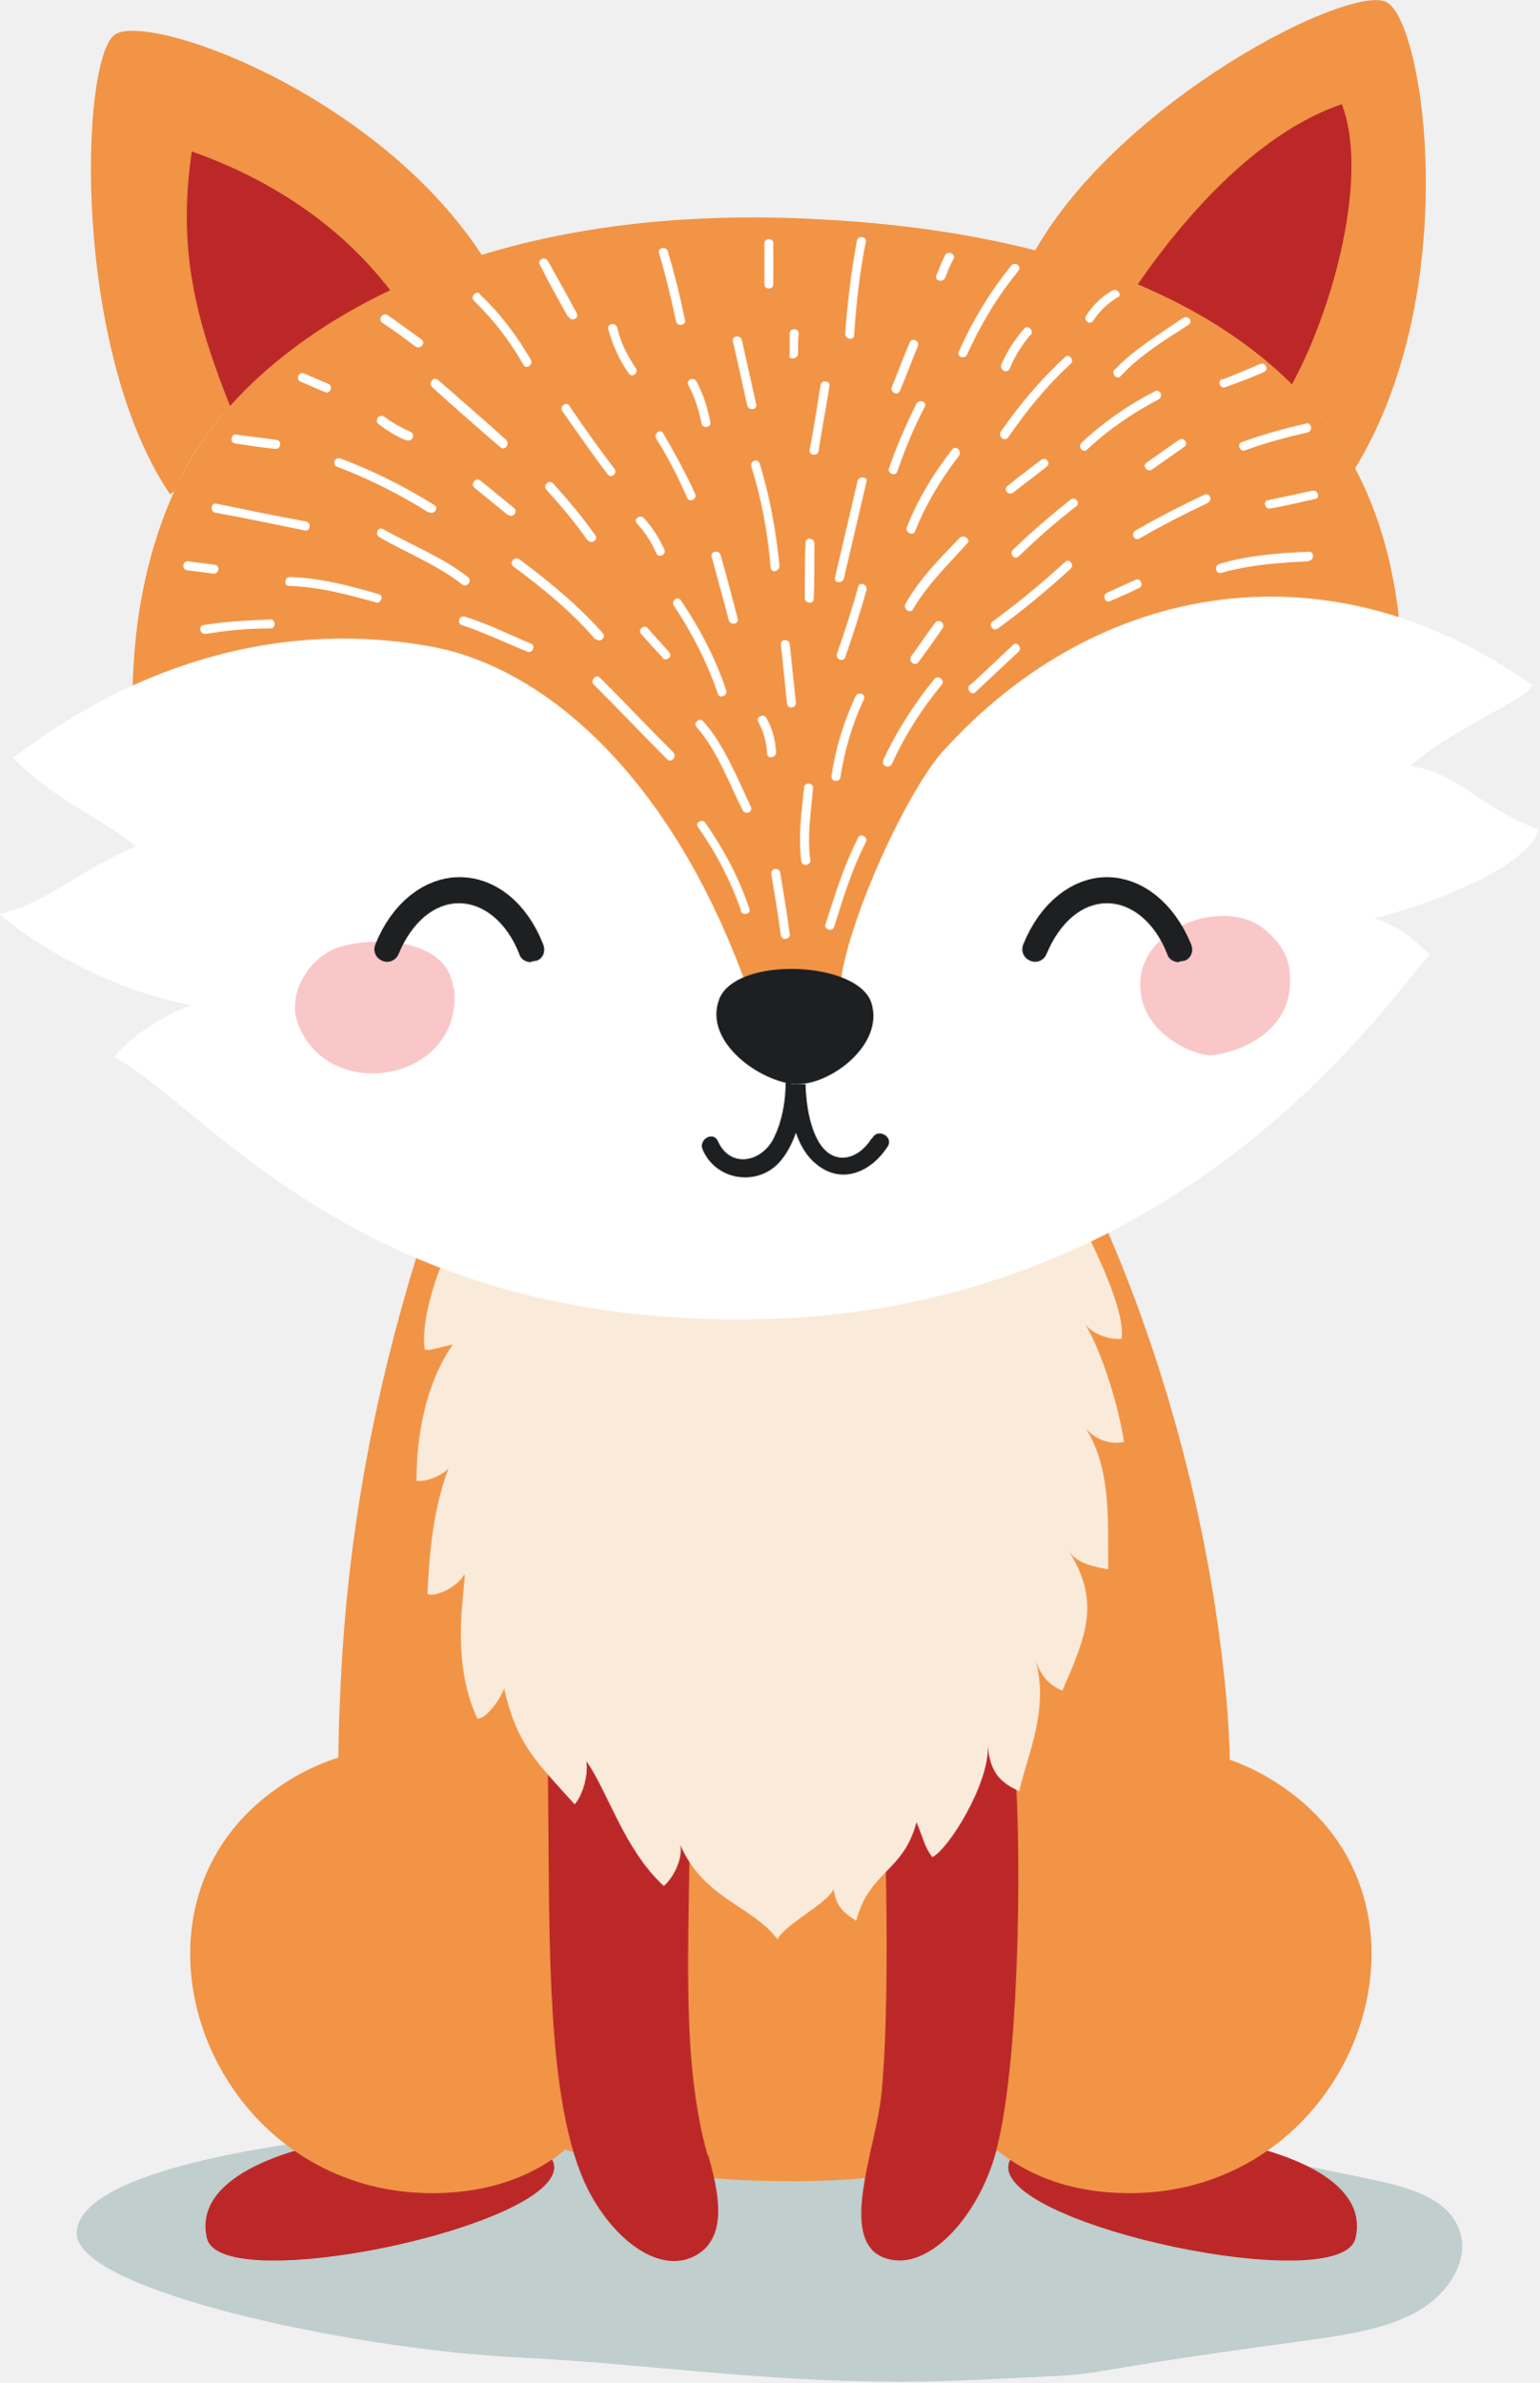
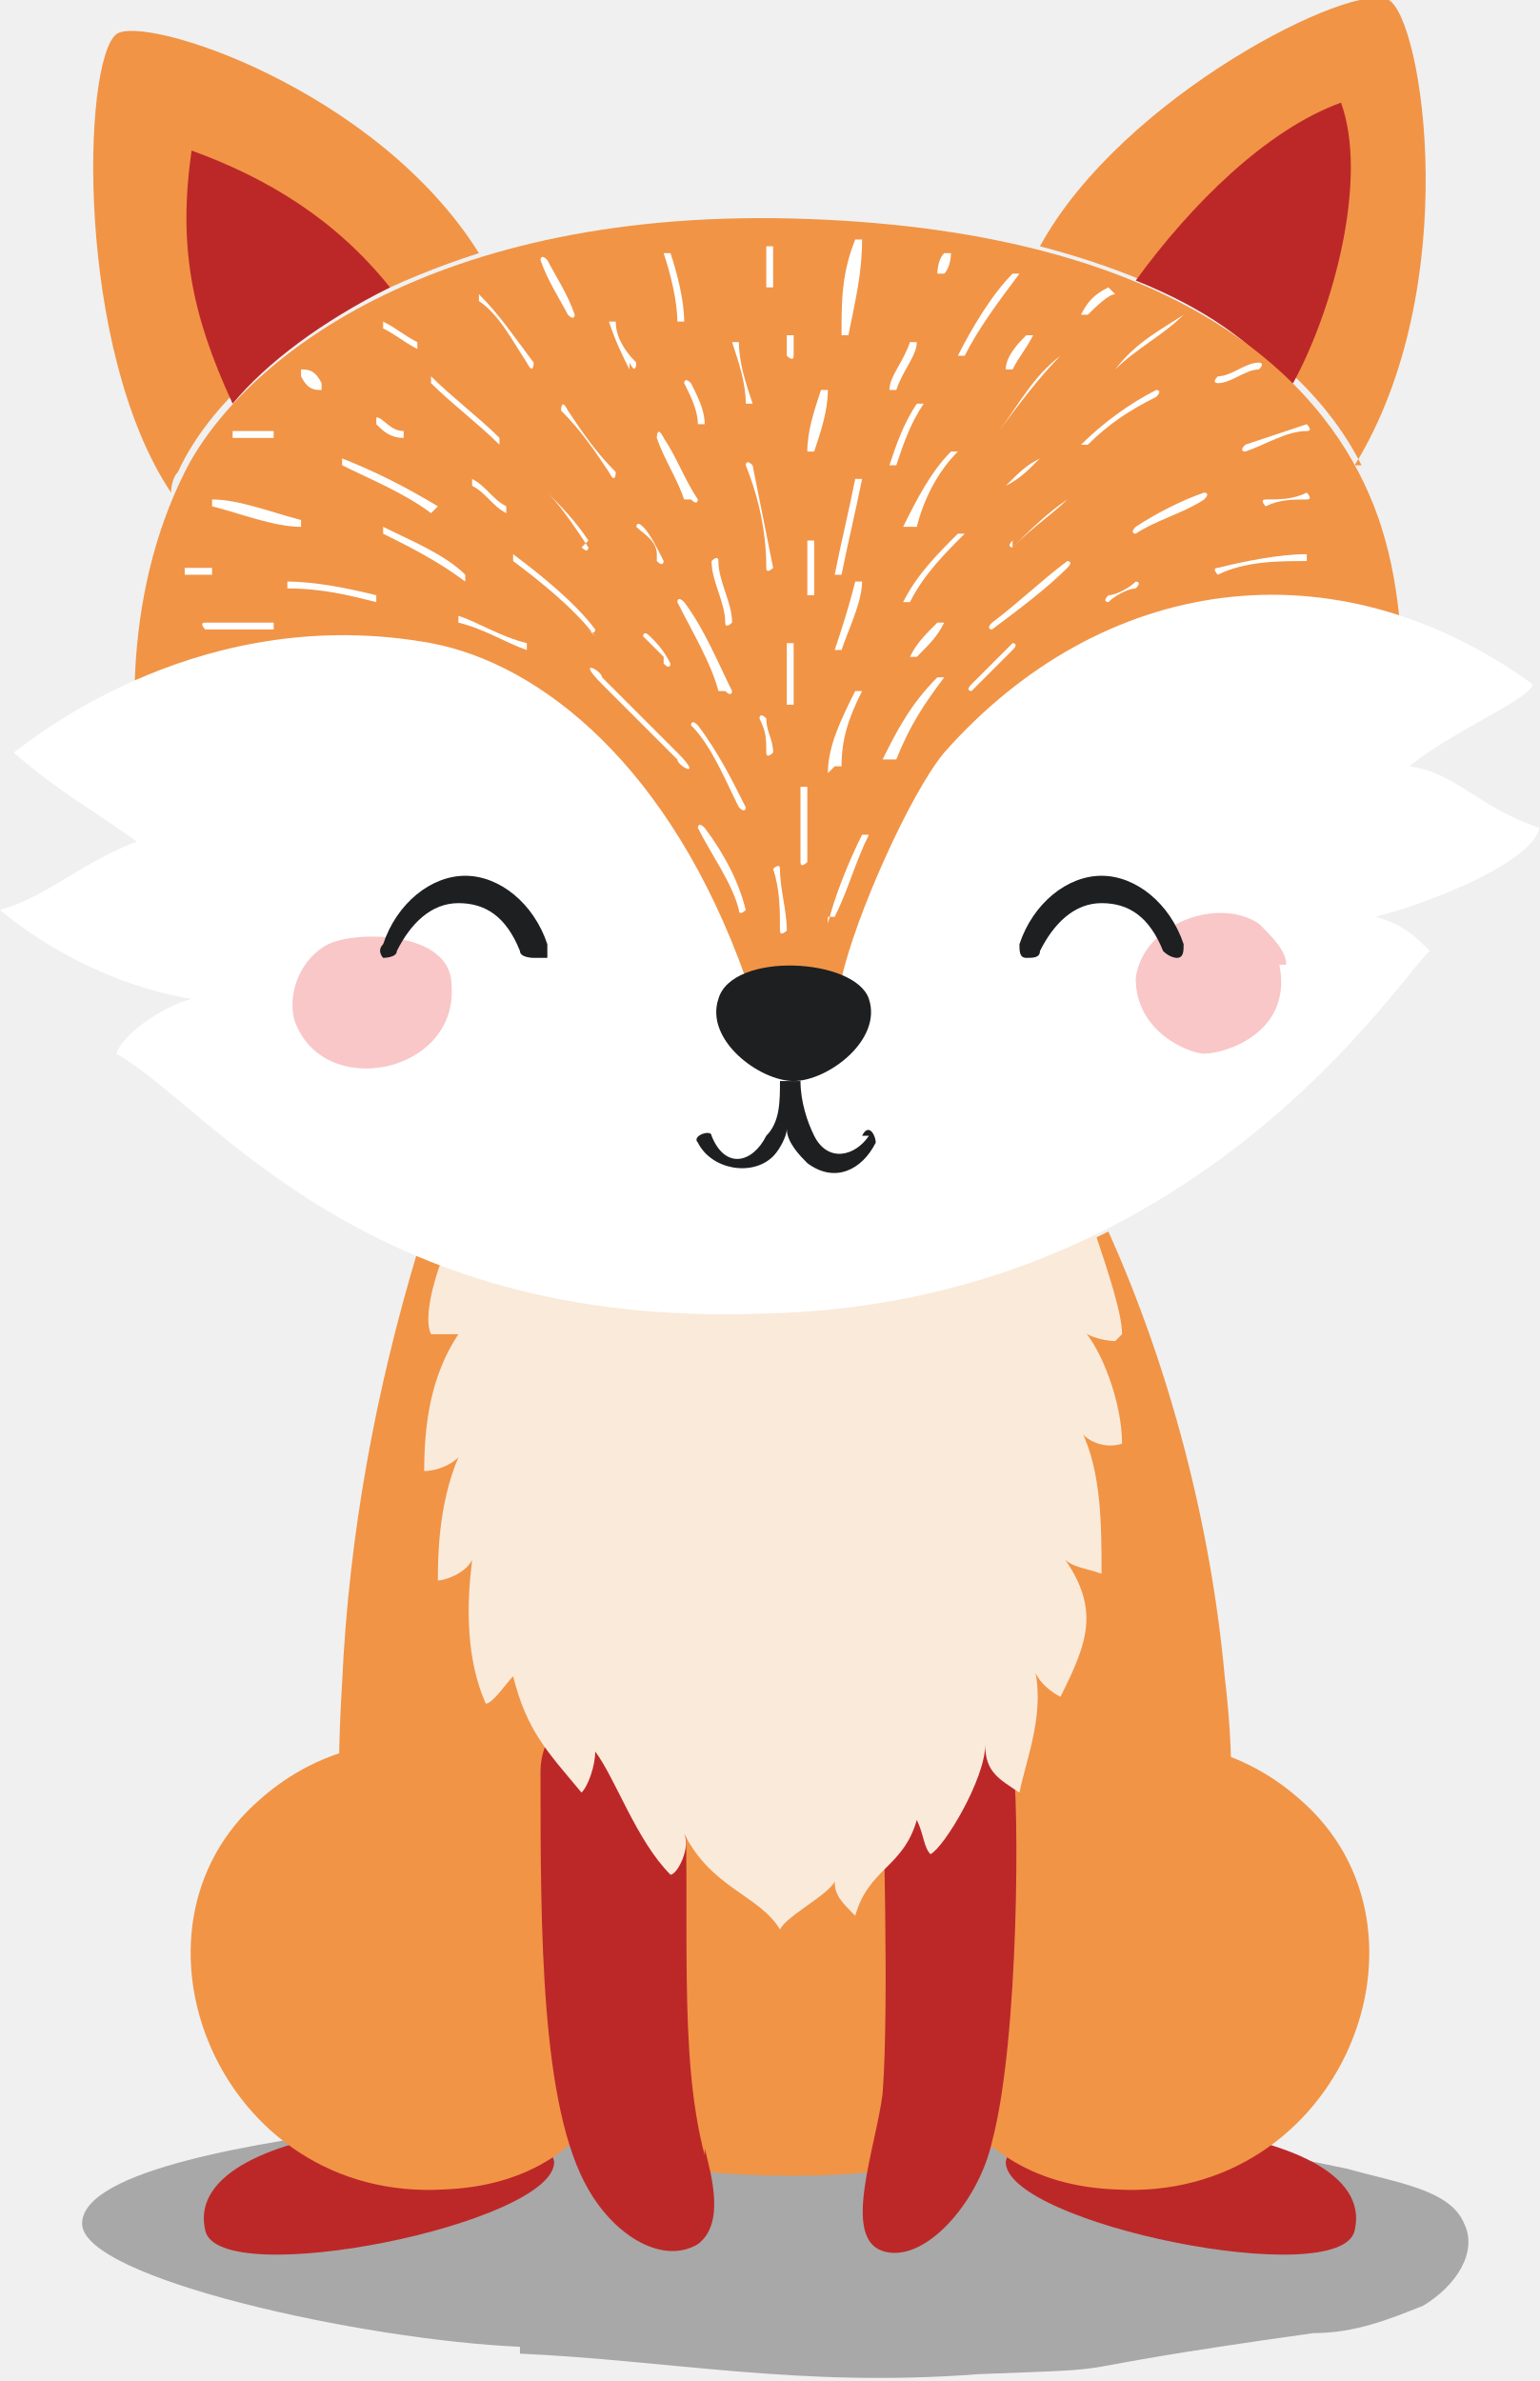
- <svg xmlns="http://www.w3.org/2000/svg" id="Layer_2" data-name="Layer 2" viewBox="0 0 22.47 34.76">
+ <svg xmlns="http://www.w3.org/2000/svg" id="Layer_2" version="1.1" viewBox="0 0 22.5 34.8">
  <defs>
    <style>
-       .cls-1 {
+       .st0 {
        fill: #f19446;
      }

-       .cls-2 {
+       .st1 {
        fill: #fff;
      }

-       .cls-3 {
+       .st2 {
+         opacity: .3;
+       }
+ 
+       .st3 {
        fill: #1d1f21;
      }

-       .cls-4 {
+       .st4 {
        fill: #f9c7c7;
      }

-       .cls-5 {
+       .st5 {
        fill: #bc2828;
      }

-       .cls-6 {
-         fill: #c0cece;
-       }
- 
-       .cls-7 {
+       .st6 {
        fill: #faeada;
      }
    </style>
  </defs>
-   <g id="Layer_1-2" data-name="Layer 1">
+   <g id="Layer_1-2">
    <g>
-       <path class="cls-6" d="M7.55,34.4c2.22.11,4.09.45,6.66.33,2.57-.12.59,0,4.89-.58.56-.08,1.14-.16,1.61-.43.47-.27.78-.8.57-1.24-.24-.52-1.01-.62-1.66-.76-4.67-.98-8.78-1.14-14.32-.57-1.54.16-4.15.58-4.18,1.43-.03.85,4.09,1.71,6.43,1.82Z" />
+       <path class="st2" d="M7.6,34.4c2.2.1,4.1.5,6.7.3,2.6-.1.6,0,4.9-.6.6,0,1.1-.2,1.6-.4.5-.3.8-.8.6-1.2-.2-.5-1-.6-1.7-.8-4.7-1-8.8-1.1-14.3-.6-1.5.2-4.2.6-4.2,1.4,0,.8,4.1,1.7,6.4,1.8Z" />
      <g>
        <g>
-           <path class="cls-5" d="M14.72,31.61c-.06.88,4.87,1.92,5.07,1.05.4-1.7-5.01-1.93-5.07-1.05Z" />
-           <path class="cls-1" d="M16.31,32c3.27.15,4.9-3.8,2.72-5.69-1.81-1.57-4.57-.76-5.3,1.36-.65,1.89.14,4.22,2.58,4.33Z" />
+           <path class="st5" d="M14.7,31.6c0,.9,4.9,1.9,5.1,1,.4-1.7-5-1.9-5.1-1Z" />
+           <path class="st0" d="M16.3,32c3.3.2,4.9-3.8,2.7-5.7-1.8-1.6-4.6-.8-5.3,1.4-.6,1.9.1,4.2,2.6,4.3Z" />
        </g>
        <g>
-           <path class="cls-5" d="M8.09,31.61c.06.88-4.87,1.92-5.07,1.05-.4-1.7,5.01-1.93,5.07-1.05Z" />
-           <path class="cls-1" d="M6.49,32c-3.27.15-4.9-3.8-2.72-5.69,1.81-1.57,4.57-.76,5.3,1.36.65,1.89-.14,4.22-2.58,4.33Z" />
+           <path class="st5" d="M8.1,31.6c0,.9-4.9,1.9-5.1,1-.4-1.7,5-1.9,5.1-1Z" />
+           <path class="st0" d="M6.5,32c-3.3.2-4.9-3.8-2.7-5.7,1.8-1.6,4.6-.8,5.3,1.4.6,1.9-.1,4.2-2.6,4.3Z" />
        </g>
-         <path class="cls-1" d="M16.18,17.99c-1.36.69-3.03,1.2-5.04,1.25-2.12.05-3.76-.35-5.06-.9-.62,2.02-1.01,4.06-1.11,6.29-.16,3.32.06,7.2,6.6,7.2s6.57-4.8,6.31-7.3c-.22-2.16-.8-4.45-1.7-6.54Z" />
+         <path class="st0" d="M16.2,18c-1.4.7-3,1.2-5,1.2-2.1,0-3.8-.4-5.1-.9-.6,2-1,4.1-1.1,6.3-.2,3.3,0,7.2,6.6,7.2s6.6-4.8,6.3-7.3c-.2-2.2-.8-4.5-1.7-6.5Z" />
        <g>
-           <path class="cls-5" d="M10.33,31.45c-.44-1.55-.23-3.51-.26-5.56-.02-1.25-2.08-1.33-2.07.08.03,2.26-.06,4.91.66,6.12.43.73,1.08,1.11,1.55.79.44-.3.25-.99.13-1.43Z" />
-           <path class="cls-5" d="M14.81,25.79c-.17-1.21-1.99-1.14-1.92.07.03.54.12,3.49-.03,4.77-.1.8-.64,2.12.09,2.33.64.19,1.36-.68,1.59-1.56.39-1.45.36-4.97.27-5.61Z" />
+           <path class="st5" d="M10.3,31.5c-.4-1.5-.2-3.5-.3-5.6,0-1.2-2.1-1.3-2.1,0,0,2.3,0,4.9.7,6.1.4.7,1.1,1.1,1.6.8.4-.3.2-1,.1-1.4h0Z" />
+           <path class="st5" d="M14.8,25.8c-.2-1.2-2-1.1-1.9,0,0,.5.1,3.5,0,4.8-.1.8-.6,2.1,0,2.3.6.2,1.4-.7,1.6-1.6.4-1.5.4-5,.3-5.6Z" />
        </g>
-         <path class="cls-7" d="M16.37,19.55c.06-.27-.16-.85-.45-1.45-1.31.63-2.9,1.09-4.78,1.13-1.93.04-3.46-.28-4.7-.76-.19.47-.28.95-.24,1.22.06.03.17-.02.41-.07-.39.56-.53,1.31-.53,1.99.21.02.45-.14.47-.19-.26.68-.29,1.45-.31,1.84.13.05.45-.11.54-.29.03.15-.23,1.22.19,2.11.14,0,.34-.3.39-.44.18.81.47,1.07,1.03,1.69.12-.14.2-.42.17-.63.31.43.55,1.29,1.13,1.82.11-.08.29-.38.24-.6.35.8,1.06.89,1.42,1.38.12-.23.7-.5.82-.73.04.25.13.33.33.46.19-.73.69-.71.88-1.44.1.23.11.35.23.51.23-.1.84-1.08.81-1.62.04.4.19.53.46.66.12-.54.45-1.21.23-1.94.06.2.17.38.4.47.36-.82.56-1.31.08-2.06.1.17.28.24.59.29-.01-.71.05-1.46-.33-2.06.09.12.32.26.56.2-.09-.58-.34-1.35-.58-1.74.07.13.31.25.54.24Z" />
+         <path class="st6" d="M16.4,19.5c0-.3-.2-.9-.4-1.5-1.3.6-2.9,1.1-4.8,1.1-1.9,0-3.5-.3-4.7-.8-.2.5-.3,1-.2,1.2,0,0,.2,0,.4,0-.4.6-.5,1.3-.5,2,.2,0,.4-.1.5-.2-.3.7-.3,1.5-.3,1.8.1,0,.4-.1.5-.3,0,.1-.2,1.2.2,2.1.1,0,.3-.3.4-.4.2.8.5,1.1,1,1.7.1-.1.2-.4.2-.6.3.4.6,1.3,1.1,1.8.1,0,.3-.4.2-.6.4.8,1.1.9,1.4,1.4.1-.2.7-.5.8-.7,0,.2.1.3.3.5.2-.7.7-.7.9-1.4.1.2.1.4.2.5.2-.1.8-1.1.8-1.6,0,.4.2.5.5.7.1-.5.4-1.2.2-1.9,0,.2.2.4.4.5.4-.8.6-1.3,0-2.1.1.2.3.2.6.3,0-.7,0-1.5-.3-2.1,0,.1.3.3.6.2,0-.6-.3-1.4-.6-1.7,0,.1.3.2.5.2h0Z" />
      </g>
      <g>
        <g>
-           <path class="cls-1" d="M19.78,6.84c1.59-2.59,1.02-6.53.46-6.81-.54-.27-3.88,1.43-5.13,3.63,2.74.7,4.06,2.04,4.67,3.18Z" />
-           <path class="cls-5" d="M18.86,5.61c.61-1.11,1.13-3.05.73-4.09-1.15.39-2.21,1.51-2.98,2.63.99.42,1.72.93,2.25,1.46Z" />
+           <path class="st0" d="M19.8,6.8c1.6-2.6,1-6.5.5-6.8-.5-.3-3.9,1.4-5.1,3.6,2.7.7,4.1,2,4.7,3.2Z" />
+           <path class="st5" d="M18.9,5.6c.6-1.1,1.1-3,.7-4.1-1.1.4-2.2,1.5-3,2.6,1,.4,1.7.9,2.2,1.5Z" />
        </g>
        <g>
-           <path class="cls-1" d="M2.55,7.17c.04-.09.09-.19.13-.28.55-1.06,1.93-2.42,4.36-3.16C5.48,1.34,2.13.16,1.67.51c-.5.38-.62,4.58.81,6.7l.07-.04Z" />
-           <path class="cls-5" d="M5.7,4.24c-.75-.98-1.79-1.64-2.9-2.03-.21,1.42.05,2.44.56,3.72.53-.6,1.31-1.2,2.34-1.69Z" />
+           <path class="st0" d="M2.5,7.2c0,0,0-.2.1-.3.5-1.1,1.9-2.4,4.4-3.2C5.5,1.3,2.1.2,1.7.5c-.5.4-.6,4.6.8,6.7h0Z" />
+           <path class="st5" d="M5.7,4.2c-.8-1-1.8-1.6-2.9-2-.2,1.4,0,2.4.6,3.7.5-.6,1.3-1.2,2.3-1.7Z" />
        </g>
        <g>
-           <path class="cls-1" d="M20.48,10.07c0-.98-.13-1.97-.52-2.87-.68-1.58-2.69-3.77-8.19-4.01S3.52,5.27,2.68,6.89c-.92,1.77-.91,4.01-.4,6.04.23.89,1.84,6.34,8.8,6.24,7.29-.1,9.39-6,9.39-9.11Z" />
-           <path class="cls-2" d="M22.37,10c-2.94-2.1-6.34-1.55-8.61.97-.51.57-1.34,2.36-1.48,3.31-.41-.16-1.02-.17-1.42,0-1.13-3.05-2.98-4.57-4.59-4.85-3.31-.59-5.66,1.33-6.08,1.63.66.65,1.12.77,1.8,1.29-.78.31-1.28.82-2,.99.55.47,1.61,1.1,2.8,1.33-.41.14-1.01.54-1.11.76,1.39.77,3.62,3.95,9.44,3.82,6.38-.14,9.38-5.02,9.76-5.32-.25-.22-.4-.39-.82-.53.83-.2,2.28-.76,2.4-1.3-.85-.3-1.18-.84-1.87-.92.57-.53,1.78-1.01,1.77-1.18Z" />
+           <path class="st0" d="M20.5,10.1c0-1-.1-2-.5-2.9-.7-1.6-2.7-3.8-8.2-4S3.5,5.3,2.7,6.9c-.9,1.8-.9,4-.4,6,.2.9,1.8,6.3,8.8,6.2,7.3-.1,9.4-6,9.4-9.1h0Z" />
+           <path class="st1" d="M22.4,10c-2.9-2.1-6.3-1.6-8.6,1-.5.6-1.3,2.4-1.5,3.3-.4-.2-1-.2-1.4,0-1.1-3.1-3-4.6-4.6-4.9-3.3-.6-5.7,1.3-6.1,1.6.7.6,1.1.8,1.8,1.3-.8.3-1.3.8-2,1,.6.5,1.6,1.1,2.8,1.3-.4.1-1,.5-1.1.8,1.4.8,3.6,4,9.4,3.8,6.4-.1,9.4-5,9.8-5.3-.2-.2-.4-.4-.8-.5.8-.2,2.3-.8,2.4-1.3-.9-.3-1.2-.8-1.9-.9.6-.5,1.8-1,1.8-1.2h0Z" />
          <g>
-             <path class="cls-2" d="M12.05,13.49c.14-.43.27-.86.48-1.27.04-.07.15,0,.11.07-.2.39-.33.81-.46,1.23-.02.08-.15.05-.13-.03h0Z" />
-             <path class="cls-2" d="M12.89,11.1c.2-.43.45-.82.75-1.19.05-.07.16.01.11.08-.29.35-.54.74-.73,1.16-.04.07-.16.03-.12-.05h0Z" />
-             <path class="cls-2" d="M14.49,9.07c.37-.27.72-.56,1.06-.87.06-.06.14.04.08.1-.34.31-.69.6-1.06.87-.07.05-.15-.05-.08-.1h0Z" />
-             <path class="cls-2" d="M12.64,3.53c-.09.45-.14.9-.17,1.36,0,.08-.13.07-.13-.02.03-.46.09-.91.17-1.36.02-.08.15-.06.13.02h0Z" />
-             <path class="cls-2" d="M16.58,7.74c.33-.19.66-.36,1-.52.08-.04.13.08.05.12-.34.16-.67.33-1,.52-.07.04-.13-.08-.05-.12h0Z" />
-             <path class="cls-2" d="M18.51,7.3c.22-.05.43-.09.65-.14.08-.02.12.11.04.12-.22.05-.43.1-.65.14-.08.02-.12-.11-.04-.12h0Z" />
-             <path class="cls-2" d="M10.82,13.29c-.15-.43-.36-.84-.63-1.22-.05-.07.07-.13.11-.06.27.39.49.8.64,1.25.03.08-.1.11-.13.03h0Z" />
-             <path class="cls-2" d="M8.76,9.89c.36.36.71.73,1.07,1.09.06.06-.03.16-.09.1-.36-.36-.71-.73-1.07-1.09-.06-.06.03-.16.09-.1h0Z" />
-             <path class="cls-2" d="M7.7,9.51c-.32-.13-.63-.28-.96-.39-.08-.03-.03-.15.05-.12.33.1.64.26.96.39.08.03.02.15-.05.12h0Z" />
-             <path class="cls-2" d="M5.49,8.79c-.4-.11-.84-.23-1.27-.24-.08,0-.07-.13.01-.13.44.01.88.13,1.3.25.08.02.03.15-.05.12h0Z" />
-             <path class="cls-2" d="M19.11,8.19c-.42.02-.87.05-1.28.17-.08.02-.11-.1-.03-.13.42-.13.88-.16,1.31-.18.08,0,.08.13,0,.13h0Z" />
-             <path class="cls-2" d="M3.11,8.37c-.12-.02-.25-.03-.38-.05-.08-.01-.07-.14.02-.13.12.02.25.03.38.05.09.01.07.14-.02.13h0Z" />
-             <path class="cls-2" d="M4.74,5.72c-.12-.05-.23-.1-.35-.15-.08-.03-.03-.16.05-.12.12.05.23.1.35.15.08.03.03.16-.05.12h0Z" />
-             <path class="cls-2" d="M11.4,13.65c-.04-.3-.09-.6-.14-.9-.01-.08.11-.1.13-.02.05.3.1.6.14.9.01.08-.12.1-.13.02h0Z" />
-             <path class="cls-2" d="M10.84,11.82c-.2-.4-.37-.87-.67-1.21-.06-.06.05-.15.1-.08.31.35.49.82.69,1.24.04.08-.08.13-.12.05h0Z" />
-             <path class="cls-2" d="M11.7,12.58c-.05-.37,0-.72.04-1.09,0-.08.14-.07.13.01-.03.35-.09.7-.04,1.05.01.08-.12.1-.13.02h0Z" />
-             <path class="cls-2" d="M12.14,11.32c.06-.41.18-.79.35-1.16.04-.08.16-.03.12.05-.17.36-.28.74-.34,1.13-.01.08-.14.07-.13-.01h0Z" />
-             <path class="cls-2" d="M7,4.29c.3.28.54.6.75.96.04.07-.07.15-.11.07-.2-.35-.44-.66-.72-.93-.06-.06.03-.16.09-.1h0Z" />
-             <path class="cls-2" d="M11.49,10.26c-.03-.29-.06-.57-.09-.86,0-.08.12-.08.13,0,.03.29.06.57.09.86,0,.08-.13.09-.13,0h0Z" />
-             <path class="cls-2" d="M8.29,4.62c-.14-.25-.28-.5-.41-.76-.04-.07.08-.13.12-.05.14.25.28.5.42.76.04.08-.08.13-.12.05h0Z" />
-             <path class="cls-2" d="M14.16,10c.21-.19.42-.39.63-.59.06-.06.14.05.08.1-.21.2-.42.39-.63.59-.06.06-.14-.05-.08-.11h0Z" />
-             <path class="cls-2" d="M11.25,8.28c-.04-.5-.13-.99-.28-1.47-.03-.08.09-.13.12-.05.15.49.24.99.29,1.5,0,.08-.12.11-.13.02h0Z" />
-             <path class="cls-2" d="M10.91,5.92c-.07-.32-.14-.63-.21-.94-.02-.08.11-.1.13-.02.07.31.14.63.21.94.02.08-.11.1-.13.02h0Z" />
-             <path class="cls-2" d="M10.48,10.12c-.15-.44-.38-.89-.64-1.28-.05-.07.05-.15.1-.08.27.4.51.85.66,1.31.03.08-.09.13-.12.06h0Z" />
-             <path class="cls-2" d="M14.87,3.95c-.3.36-.56.8-.75,1.22-.03.08-.16.04-.12-.04.19-.44.46-.88.76-1.25.05-.07.16,0,.11.07h0Z" />
-             <path class="cls-2" d="M8.87,6.92c-.23-.3-.44-.61-.66-.92-.05-.07.06-.15.1-.08.21.31.43.62.66.92.05.07-.05.15-.1.08h0Z" />
-             <path class="cls-2" d="M8.69,9.33c-.34-.4-.77-.75-1.19-1.06-.07-.05,0-.16.08-.11.43.32.87.68,1.22,1.08.06.06-.05.15-.1.08h0Z" />
-             <path class="cls-2" d="M6.26,7.48c-.43-.27-.87-.49-1.34-.67-.08-.03-.03-.15.05-.12.48.18.94.41,1.37.68.07.04,0,.15-.08.1h0Z" />
-             <path class="cls-2" d="M13.22,8.81c.2-.36.51-.67.79-.96.06-.06.17.02.11.08-.27.3-.59.61-.79.96-.04.07-.15,0-.11-.08h0Z" />
-             <path class="cls-2" d="M16.28,5.39c.28-.3.66-.52.99-.75.07-.05.16.05.08.1-.34.22-.72.45-.99.75-.06.06-.14-.04-.09-.1h0Z" />
-             <path class="cls-2" d="M14.71,7.09c.16-.13.32-.25.49-.38.07-.05.15.05.08.1-.16.13-.33.25-.49.38-.07.05-.15-.05-.08-.1h0Z" />
-             <path class="cls-2" d="M12.19,8.43c.11-.47.22-.94.33-1.41.02-.08.15-.07.13.01-.11.47-.22.94-.33,1.41-.02.08-.15.07-.13-.01h0Z" />
-             <path class="cls-2" d="M13.02,5.65c.09-.22.17-.44.26-.65.03-.08.15-.03.12.05-.09.22-.17.44-.26.65-.03.08-.15.03-.12-.05h0Z" />
-             <path class="cls-2" d="M14.79,8.02c.27-.26.55-.5.84-.73.07-.05.15.05.08.1-.3.23-.57.47-.84.73-.06.06-.14-.04-.08-.1h0Z" />
-             <path class="cls-2" d="M16.74,6.75c.16-.11.31-.22.47-.33.07-.05.15.05.08.1-.16.11-.31.22-.47.33-.07.05-.15-.05-.08-.1h0Z" />
-             <path class="cls-2" d="M14.61,6.3c.28-.4.58-.76.94-1.09.06-.06.14.05.08.1-.35.32-.64.68-.91,1.07-.05.07-.15,0-.11-.08h0Z" />
-             <path class="cls-2" d="M12.98,6.83c.11-.32.25-.64.4-.94.04-.07.16-.03.12.05-.16.3-.29.62-.4.94-.03.08-.15.03-.12-.05h0Z" />
-             <path class="cls-2" d="M13.3,9.58c.12-.16.23-.33.35-.49.05-.07.16,0,.11.08-.11.16-.23.33-.35.49-.05.07-.15,0-.11-.08h0Z" />
-             <path class="cls-2" d="M11.16,4.15c0-.2,0-.4,0-.6,0-.08.13-.08.13,0,0,.2,0,.4,0,.6,0,.08-.13.08-.13,0h0Z" />
-             <path class="cls-2" d="M6.07,5.06c-.16-.12-.32-.24-.49-.35-.07-.05.01-.16.08-.11.16.11.32.23.49.35.07.05,0,.15-.08.11h0Z" />
-             <path class="cls-2" d="M17.84,5.54c.19-.07.37-.15.56-.23.08-.03.13.09.05.12-.18.08-.37.15-.56.22-.08.03-.12-.09-.05-.12h0Z" />
-             <path class="cls-2" d="M3.44,6.34c.2.03.4.05.6.08.08.01.06.14-.02.13-.2-.02-.4-.05-.59-.08-.08-.01-.06-.14.02-.13h0Z" />
-             <path class="cls-2" d="M12.22,9.54c.11-.32.22-.65.31-.98.02-.08.14-.03.12.05-.09.33-.2.66-.31.98-.03.08-.15.03-.12-.05h0Z" />
-             <path class="cls-2" d="M9.87,4.69c-.07-.33-.15-.67-.25-1-.02-.08.11-.1.13-.02.1.33.18.66.25,1,.02.08-.11.1-.13.02h0Z" />
-             <path class="cls-2" d="M11.75,8.73c0-.27,0-.54.01-.81,0-.09.13-.07.13.01,0,.27,0,.54-.01.81,0,.08-.13.07-.13-.01h0Z" />
-             <path class="cls-2" d="M11.82,6.57c.06-.32.11-.63.16-.95.01-.08.14-.07.13.01-.05.32-.11.63-.16.95-.01.08-.14.07-.13-.01h0Z" />
-             <path class="cls-2" d="M10.64,9.05c-.08-.31-.17-.62-.25-.93-.02-.08.11-.1.13-.02.09.31.17.62.25.93.02.08-.11.1-.13.02h0Z" />
-             <path class="cls-2" d="M10.03,7.26c-.13-.3-.28-.59-.45-.86-.04-.07.06-.15.1-.08.17.29.33.58.47.89.03.08-.09.13-.12.05h0Z" />
-             <path class="cls-2" d="M9.18,5.45c-.14-.2-.24-.42-.3-.65-.02-.08.11-.1.13-.02.05.22.15.41.27.59.05.07-.05.15-.1.08h0Z" />
-             <path class="cls-2" d="M7.31,6.53c-.34-.29-.67-.58-1-.88-.06-.05.01-.16.08-.11.33.29.67.58,1,.88.06.06-.02.16-.08.11h0Z" />
-             <path class="cls-2" d="M8.58,7.89c-.18-.26-.38-.5-.6-.74-.06-.06.03-.16.09-.1.22.24.43.49.62.76.05.07-.06.14-.11.07h0Z" />
-             <path class="cls-2" d="M3.94,9.17c-.32,0-.63.03-.94.08-.08.01-.11-.11-.03-.13.32-.05.65-.07.98-.08.08,0,.08.13,0,.13h0Z" />
-             <path class="cls-2" d="M19.09,6.31c-.31.07-.61.15-.91.26-.08.03-.13-.09-.05-.12.31-.11.62-.2.94-.27.08-.02.1.11.02.13h0Z" />
-             <path class="cls-2" d="M9.67,9.59c-.11-.11-.21-.23-.31-.34-.06-.06.05-.15.1-.08.1.12.21.23.31.35.06.06-.05.14-.1.08h0Z" />
-             <path class="cls-2" d="M16.63,8.58c-.14.07-.28.13-.42.19-.08.04-.12-.09-.05-.12.14-.06.28-.13.42-.19.08-.03.12.09.05.12h0Z" />
-             <path class="cls-2" d="M6.75,8.53c-.37-.29-.81-.46-1.21-.69-.07-.04-.03-.16.05-.12.41.23.87.41,1.24.7.07.05-.01.16-.08.11h0Z" />
-             <path class="cls-2" d="M7.42,7.52c-.16-.13-.33-.27-.49-.4-.07-.05.01-.16.08-.11.16.13.33.27.49.4.07.05-.01.16-.08.1h0Z" />
-             <path class="cls-2" d="M4.45,7.74c-.44-.09-.87-.18-1.31-.26-.08-.02-.06-.15.02-.13.44.09.87.18,1.31.26.08.02.06.15-.02.13h0Z" />
-             <path class="cls-2" d="M9.58,8.07c-.07-.16-.16-.3-.28-.43-.06-.06.04-.14.1-.08.13.14.22.29.3.46.03.08-.09.13-.12.05h0Z" />
-             <path class="cls-2" d="M11.2,11c-.01-.17-.05-.32-.13-.47-.04-.07.08-.13.12-.05.09.16.13.32.14.5,0,.08-.13.1-.13.02h0Z" />
-             <path class="cls-2" d="M16.31,4.34c-.14.09-.26.2-.35.34-.05.07-.15,0-.1-.08.1-.15.22-.27.38-.36.07-.04.15.06.08.1h0Z" />
-             <path class="cls-2" d="M5.94,6.43c-.15-.06-.28-.14-.41-.24-.07-.05,0-.16.08-.11.12.09.24.16.38.22.08.03.03.16-.05.12h0Z" />
-             <path class="cls-2" d="M10.24,6.17c-.04-.2-.1-.38-.19-.55-.04-.08.08-.13.12-.05.1.19.16.38.2.59.02.08-.11.1-.13.02h0Z" />
-             <path class="cls-2" d="M15.05,4.88c-.13.15-.23.31-.31.5-.04.08-.15.02-.12-.06.08-.19.19-.36.33-.52.05-.07.15.02.1.09h0Z" />
-             <path class="cls-2" d="M11.53,5.19c0-.11,0-.22,0-.33,0-.08.14-.07.13.01-.01.1-.01.19-.01.29,0,.08-.13.1-.13.02h0Z" />
-             <path class="cls-2" d="M13.67,4.02c.04-.1.08-.2.13-.3.04-.07.16-.01.12.06-.05.09-.08.17-.12.27-.03.08-.16.05-.13-.03h0Z" />
-             <path class="cls-2" d="M15.79,6.46c.32-.3.68-.55,1.07-.75.08-.04.13.08.05.12-.38.2-.73.44-1.04.73-.06.06-.14-.04-.08-.1h0Z" />
-             <path class="cls-2" d="M13.24,7.69c.16-.41.39-.78.66-1.13.05-.07.15.02.1.09-.26.34-.48.7-.64,1.1-.03.08-.15.02-.12-.06h0Z" />
+             <path class="st1" d="M12.1,13.5c.1-.4.3-.9.5-1.3,0,0,.1,0,.1,0-.2.4-.3.8-.5,1.2,0,0-.1,0-.1,0h0Z" />
+             <path class="st1" d="M12.9,11.1c.2-.4.4-.8.8-1.2,0,0,.2,0,.1,0-.3.4-.5.7-.7,1.2,0,0-.2,0-.1,0h0Z" />
+             <path class="st1" d="M14.5,9.1c.4-.3.7-.6,1.1-.9,0,0,.1,0,0,.1-.3.3-.7.6-1.1.9,0,0-.1,0,0-.1h0Z" />
+             <path class="st1" d="M12.6,3.5c0,.5-.1.9-.2,1.4,0,0-.1,0-.1,0,0-.5,0-.9.2-1.4,0,0,.1,0,.1,0h0Z" />
+             <path class="st1" d="M16.6,7.7c.3-.2.7-.4,1-.5,0,0,.1,0,0,.1-.3.2-.7.3-1,.5,0,0-.1,0,0-.1h0Z" />
+             <path class="st1" d="M18.5,7.3c.2,0,.4,0,.6-.1,0,0,.1.1,0,.1-.2,0-.4,0-.6.1,0,0-.1-.1,0-.1h0Z" />
+             <path class="st1" d="M10.8,13.3c-.1-.4-.4-.8-.6-1.2,0,0,0-.1.1,0,.3.4.5.8.6,1.2,0,0-.1.1-.1,0h0Z" />
+             <path class="st1" d="M8.8,9.9c.4.4.7.7,1.1,1.1s0,.2,0,.1c-.4-.4-.7-.7-1.1-1.1s0-.2,0-.1h0Z" />
+             <path class="st1" d="M7.7,9.5c-.3-.1-.6-.3-1-.4,0,0,0-.1,0-.1.3.1.6.3,1,.4,0,0,0,.1,0,.1h0Z" />
+             <path class="st1" d="M5.5,8.8c-.4-.1-.8-.2-1.3-.2,0,0,0-.1,0-.1.4,0,.9.1,1.3.2,0,0,0,.1,0,.1h0Z" />
+             <path class="st1" d="M19.1,8.2c-.4,0-.9,0-1.3.2,0,0-.1-.1,0-.1.4-.1.9-.2,1.3-.2,0,0,0,.1,0,.1h0Z" />
+             <path class="st1" d="M3.1,8.4c-.1,0-.2,0-.4,0,0,0,0-.1,0-.1.1,0,.2,0,.4,0,0,0,0,.1,0,.1h0Z" />
+             <path class="st1" d="M4.7,5.7c-.1,0-.2,0-.3-.2,0,0,0-.2,0-.1.1,0,.2,0,.3.2,0,0,0,.2,0,.1h0Z" />
+             <path class="st1" d="M11.4,13.6c0-.3,0-.6-.1-.9,0,0,.1-.1.1,0,0,.3.1.6.1.9,0,0-.1.1-.1,0h0Z" />
+             <path class="st1" d="M10.8,11.8c-.2-.4-.4-.9-.7-1.2,0,0,0-.1.1,0,.3.4.5.8.7,1.2,0,0,0,.1-.1,0h0Z" />
+             <path class="st1" d="M11.7,12.6c0-.4,0-.7,0-1.1,0,0,.1,0,.1,0,0,.4,0,.7,0,1.1,0,0-.1.1-.1,0h0Z" />
+             <path class="st1" d="M12.1,11.3c0-.4.2-.8.4-1.2,0,0,.2,0,.1,0-.2.4-.3.7-.3,1.1,0,0-.1,0-.1,0h0Z" />
+             <path class="st1" d="M7,4.3c.3.3.5.6.8,1,0,0,0,.2-.1,0-.2-.3-.4-.7-.7-.9,0,0,0-.2,0,0h0Z" />
+             <path class="st1" d="M11.5,10.3c0-.3,0-.6,0-.9,0,0,.1,0,.1,0,0,.3,0,.6,0,.9,0,0-.1,0-.1,0h0Z" />
+             <path class="st1" d="M8.3,4.6c-.1-.2-.3-.5-.4-.8,0,0,0-.1.1,0,.1.2.3.5.4.8,0,0,0,.1-.1,0h0Z" />
+             <path class="st1" d="M14.2,10c.2-.2.4-.4.6-.6,0,0,.1,0,0,.1-.2.2-.4.4-.6.6,0,0-.1,0,0-.1h0Z" />
+             <path class="st1" d="M11.2,8.3c0-.5-.1-1-.3-1.5,0,0,0-.1.1,0,.1.5.2,1,.3,1.5,0,0-.1.1-.1,0h0Z" />
+             <path class="st1" d="M10.9,5.9c0-.3-.1-.6-.2-.9,0,0,.1,0,.1,0,0,.3.1.6.2.9,0,0-.1,0-.1,0h0Z" />
+             <path class="st1" d="M10.5,10.1c-.1-.4-.4-.9-.6-1.3,0,0,0-.1.1,0,.3.4.5.9.7,1.3,0,0,0,.1-.1,0h0Z" />
+             <path class="st1" d="M14.9,4c-.3.4-.6.8-.8,1.2,0,0-.2,0-.1,0,.2-.4.5-.9.8-1.2,0,0,.2,0,.1,0h0Z" />
+             <path class="st1" d="M8.9,6.9c-.2-.3-.4-.6-.7-.9,0,0,0-.2.1,0,.2.3.4.6.7.9,0,0,0,.2-.1,0h0Z" />
+             <path class="st1" d="M8.7,9.3c-.3-.4-.8-.8-1.2-1.1,0,0,0-.2,0-.1.4.3.9.7,1.2,1.1,0,0,0,.1-.1,0h0Z" />
+             <path class="st1" d="M6.3,7.5c-.4-.3-.9-.5-1.3-.7,0,0,0-.2,0-.1.5.2.9.4,1.4.7,0,0,0,.2,0,0h0Z" />
+             <path class="st1" d="M13.2,8.8c.2-.4.5-.7.8-1,0,0,.2,0,.1,0-.3.3-.6.6-.8,1,0,0-.1,0-.1,0h0Z" />
+             <path class="st1" d="M16.3,5.4c.3-.3.7-.5,1-.8,0,0,.2,0,0,0-.3.2-.7.4-1,.8,0,0-.1,0,0,0h0Z" />
+             <path class="st1" d="M14.7,7.1c.2-.1.3-.2.5-.4,0,0,.1,0,0,0-.2.1-.3.2-.5.4,0,0-.1,0,0,0h0Z" />
+             <path class="st1" d="M12.2,8.4c.1-.5.2-.9.3-1.4,0,0,.1,0,.1,0-.1.5-.2.9-.3,1.4,0,0-.1,0-.1,0h0Z" />
+             <path class="st1" d="M13,5.7c0-.2.2-.4.3-.7,0,0,.1,0,.1,0,0,.2-.2.4-.3.7,0,0-.1,0-.1,0h0Z" />
+             <path class="st1" d="M14.8,8c.3-.3.6-.5.8-.7,0,0,.1,0,0,0-.3.2-.6.5-.8.7,0,0-.1,0,0-.1h0Z" />
+             <path class="st1" d="M16.7,6.8c.2-.1.3-.2.5-.3,0,0,.1,0,0,0-.2.1-.3.2-.5.3,0,0-.1,0,0,0h0Z" />
+             <path class="st1" d="M14.6,6.3c.3-.4.6-.8.9-1.1,0,0,.1,0,0,0-.4.3-.6.7-.9,1.1,0,0-.1,0-.1,0h0Z" />
+             <path class="st1" d="M13,6.8c.1-.3.2-.6.4-.9,0,0,.2,0,.1,0-.2.3-.3.6-.4.9,0,0-.1,0-.1,0h0Z" />
+             <path class="st1" d="M13.3,9.6c.1-.2.2-.3.4-.5,0,0,.2,0,.1,0-.1.2-.2.3-.4.5,0,0-.1,0-.1,0h0Z" />
+             <path class="st1" d="M11.2,4.2v-.6c0,0,.1,0,.1,0v.6c0,0-.1,0-.1,0h0Z" />
+             <path class="st1" d="M6.1,5.1c-.2-.1-.3-.2-.5-.3,0,0,0-.2,0-.1.2.1.3.2.5.3,0,0,0,.2,0,.1h0Z" />
+             <path class="st1" d="M17.8,5.5c.2,0,.4-.2.6-.2,0,0,.1,0,0,.1-.2,0-.4.2-.6.2,0,0-.1,0,0-.1h0Z" />
+             <path class="st1" d="M3.4,6.3c.2,0,.4,0,.6,0,0,0,0,.1,0,.1-.2,0-.4,0-.6,0,0,0,0-.1,0-.1h0Z" />
+             <path class="st1" d="M12.2,9.5c.1-.3.2-.6.3-1,0,0,.1,0,.1,0,0,.3-.2.7-.3,1,0,0-.1,0-.1,0h0Z" />
+             <path class="st1" d="M9.9,4.7c0-.3-.1-.7-.2-1,0,0,.1,0,.1,0,.1.3.2.7.2,1,0,0-.1,0-.1,0h0Z" />
+             <path class="st1" d="M11.8,8.7c0-.3,0-.5,0-.8,0,0,.1,0,.1,0,0,.3,0,.5,0,.8,0,0-.1,0-.1,0h0Z" />
+             <path class="st1" d="M11.8,6.6c0-.3.1-.6.2-.9,0,0,.1,0,.1,0,0,.3-.1.6-.2.9,0,0-.1,0-.1,0h0Z" />
+             <path class="st1" d="M10.6,9.1c0-.3-.2-.6-.2-.9,0,0,.1-.1.1,0,0,.3.2.6.2.9,0,0-.1.1-.1,0h0Z" />
+             <path class="st1" d="M10,7.3c-.1-.3-.3-.6-.4-.9,0,0,0-.2.1,0,.2.3.3.6.5.9,0,0,0,.1-.1,0h0Z" />
+             <path class="st1" d="M9.2,5.4c-.1-.2-.2-.4-.3-.7,0,0,.1,0,.1,0,0,.2.1.4.3.6,0,0,0,.2-.1,0h0Z" />
+             <path class="st1" d="M7.3,6.5c-.3-.3-.7-.6-1-.9,0,0,0-.2,0-.1.3.3.7.6,1,.9,0,0,0,.2,0,.1h0Z" />
+             <path class="st1" d="M8.6,7.9c-.2-.3-.4-.5-.6-.7,0,0,0-.2,0,0,.2.2.4.5.6.8,0,0,0,.1-.1,0h0Z" />
+             <path class="st1" d="M3.9,9.2c-.3,0-.6,0-.9,0,0,0-.1-.1,0-.1.3,0,.6,0,1,0,0,0,0,.1,0,.1h0Z" />
+             <path class="st1" d="M19.1,6.3c-.3,0-.6.2-.9.3,0,0-.1,0,0-.1.3-.1.6-.2.9-.3,0,0,.1.1,0,.1h0Z" />
+             <path class="st1" d="M9.7,9.6c-.1-.1-.2-.2-.3-.3,0,0,0-.1.1,0,.1.1.2.2.3.4,0,0,0,.1-.1,0h0Z" />
+             <path class="st1" d="M16.6,8.6c-.1,0-.3.1-.4.2,0,0-.1,0,0-.1.1,0,.3-.1.4-.2,0,0,.1,0,0,.1h0Z" />
+             <path class="st1" d="M6.8,8.5c-.4-.3-.8-.5-1.2-.7,0,0,0-.2,0-.1.4.2.9.4,1.2.7,0,0,0,.2,0,.1h0Z" />
+             <path class="st1" d="M7.4,7.5c-.2-.1-.3-.3-.5-.4,0,0,0-.2,0-.1.2.1.3.3.5.4,0,0,0,.2,0,0h0Z" />
+             <path class="st1" d="M4.4,7.7c-.4,0-.9-.2-1.3-.3,0,0,0-.2,0-.1.4,0,.9.2,1.3.3,0,0,0,.2,0,.1h0Z" />
+             <path class="st1" d="M9.6,8.1c0-.2-.2-.3-.3-.4,0,0,0-.1.1,0,.1.1.2.3.3.5,0,0,0,.1-.1,0h0Z" />
+             <path class="st1" d="M11.2,11c0-.2,0-.3-.1-.5,0,0,0-.1.1,0,0,.2.1.3.1.5,0,0-.1.1-.1,0h0Z" />
+             <path class="st1" d="M16.3,4.3c-.1,0-.3.2-.4.3,0,0-.1,0-.1,0,.1-.2.2-.3.4-.4,0,0,.1,0,0,0h0Z" />
+             <path class="st1" d="M5.9,6.4c-.2,0-.3-.1-.4-.2,0,0,0-.2,0-.1.1,0,.2.2.4.2,0,0,0,.2,0,.1h0Z" />
+             <path class="st1" d="M10.2,6.2c0-.2-.1-.4-.2-.6,0,0,0-.1.1,0,.1.2.2.4.2.6,0,0-.1,0-.1,0h0Z" />
+             <path class="st1" d="M15.1,4.9c-.1.2-.2.3-.3.5,0,0-.1,0-.1,0,0-.2.2-.4.3-.5,0,0,.1,0,.1,0h0Z" />
+             <path class="st1" d="M11.5,5.2v-.3c0,0,.1,0,.1,0,0,0,0,.2,0,.3s-.1,0-.1,0h0Z" />
+             <path class="st1" d="M13.7,4c0,0,0-.2.1-.3,0,0,.2,0,.1,0,0,0,0,.2-.1.3,0,0-.2,0-.1,0h0Z" />
+             <path class="st1" d="M15.8,6.5c.3-.3.7-.6,1.1-.8,0,0,.1,0,0,.1-.4.2-.7.4-1,.7,0,0-.1,0,0,0h0Z" />
+             <path class="st1" d="M13.2,7.7c.2-.4.4-.8.7-1.1,0,0,.1,0,.1,0-.3.3-.5.7-.6,1.1,0,0-.1,0-.1,0h0Z" />
          </g>
        </g>
        <g>
-           <path class="cls-4" d="M18.82,14.12c-.04-.25-.21-.45-.4-.59-.57-.41-1.69-.02-1.77.75-.07.77.77,1.13,1.04,1.12.27-.02,1.28-.29,1.13-1.28Z" />
-           <path class="cls-4" d="M6.62,14.43c-.08-.83-1.41-.76-1.79-.56-.38.2-.63.67-.48,1.07.45,1.19,2.41.84,2.28-.51Z" />
-           <path class="cls-3" d="M10.5,14.58c-.24.63.62,1.22,1.12,1.24.5.02,1.3-.58,1.1-1.19-.2-.61-1.98-.68-2.22-.05Z" />
-           <path class="cls-3" d="M12.72,16.62c-.21.33-.58.39-.78.02-.13-.24-.17-.54-.18-.82-.04,0-.09.01-.13,0-.05,0-.1-.01-.16-.03,0,.27-.05.57-.17.81-.17.36-.64.46-.82.05-.07-.15-.29-.02-.22.13.19.44.78.54,1.11.19.11-.12.19-.27.25-.44.06.18.16.35.3.46.38.31.81.1,1.04-.26.09-.14-.14-.27-.22-.13Z" />
-           <path class="cls-3" d="M17.21,14.04c-.07,0-.15-.04-.17-.12-.18-.46-.52-.74-.88-.74s-.69.28-.88.74c-.04.1-.15.14-.24.1-.1-.04-.14-.15-.1-.24.24-.6.71-.98,1.22-.98s.98.37,1.23.98c.04.1,0,.21-.1.24-.02,0-.05.01-.07.01Z" />
-           <path class="cls-3" d="M7.75,14.04c-.07,0-.15-.04-.17-.12-.18-.46-.52-.74-.88-.74s-.69.28-.88.74c-.04.1-.15.14-.24.1-.1-.04-.14-.15-.1-.24.24-.6.71-.98,1.23-.98s.98.37,1.22.98c.04.1,0,.21-.1.24-.02,0-.05.01-.07.01Z" />
+           <path class="st4" d="M18.8,14.1c0-.2-.2-.4-.4-.6-.6-.4-1.7,0-1.8.8,0,.8.8,1.1,1,1.1.3,0,1.3-.3,1.1-1.3Z" />
+           <path class="st4" d="M6.6,14.4c0-.8-1.4-.8-1.8-.6s-.6.7-.5,1.1c.4,1.2,2.4.8,2.3-.5h0Z" />
+           <path class="st3" d="M10.5,14.6c-.2.6.6,1.2,1.1,1.2.5,0,1.3-.6,1.1-1.2-.2-.6-2-.7-2.2,0Z" />
+           <path class="st3" d="M12.7,16.6c-.2.3-.6.4-.8,0-.1-.2-.2-.5-.2-.8,0,0,0,0-.1,0,0,0-.1,0-.2,0,0,.3,0,.6-.2.8-.2.4-.6.5-.8,0,0-.1-.3,0-.2.1.2.4.8.5,1.1.2.1-.1.2-.3.2-.4,0,.2.2.4.3.5.4.3.8.1,1-.3,0-.1-.1-.3-.2-.1h0Z" />
+           <path class="st3" d="M17.2,14c0,0-.1,0-.2-.1-.2-.5-.5-.7-.9-.7s-.7.3-.9.7c0,.1-.1.1-.2.1-.1,0-.1-.1-.1-.2.2-.6.7-1,1.2-1s1,.4,1.2,1c0,.1,0,.2-.1.2,0,0,0,0,0,0h0Z" />
+           <path class="st3" d="M7.8,14c0,0-.2,0-.2-.1-.2-.5-.5-.7-.9-.7s-.7.3-.9.7c0,.1-.2.1-.2.1,0,0-.1-.1,0-.2.2-.6.7-1,1.2-1s1,.4,1.2,1c0,.1,0,.2,0,.2,0,0,0,0,0,0h0Z" />
        </g>
      </g>
    </g>
  </g>
</svg>
